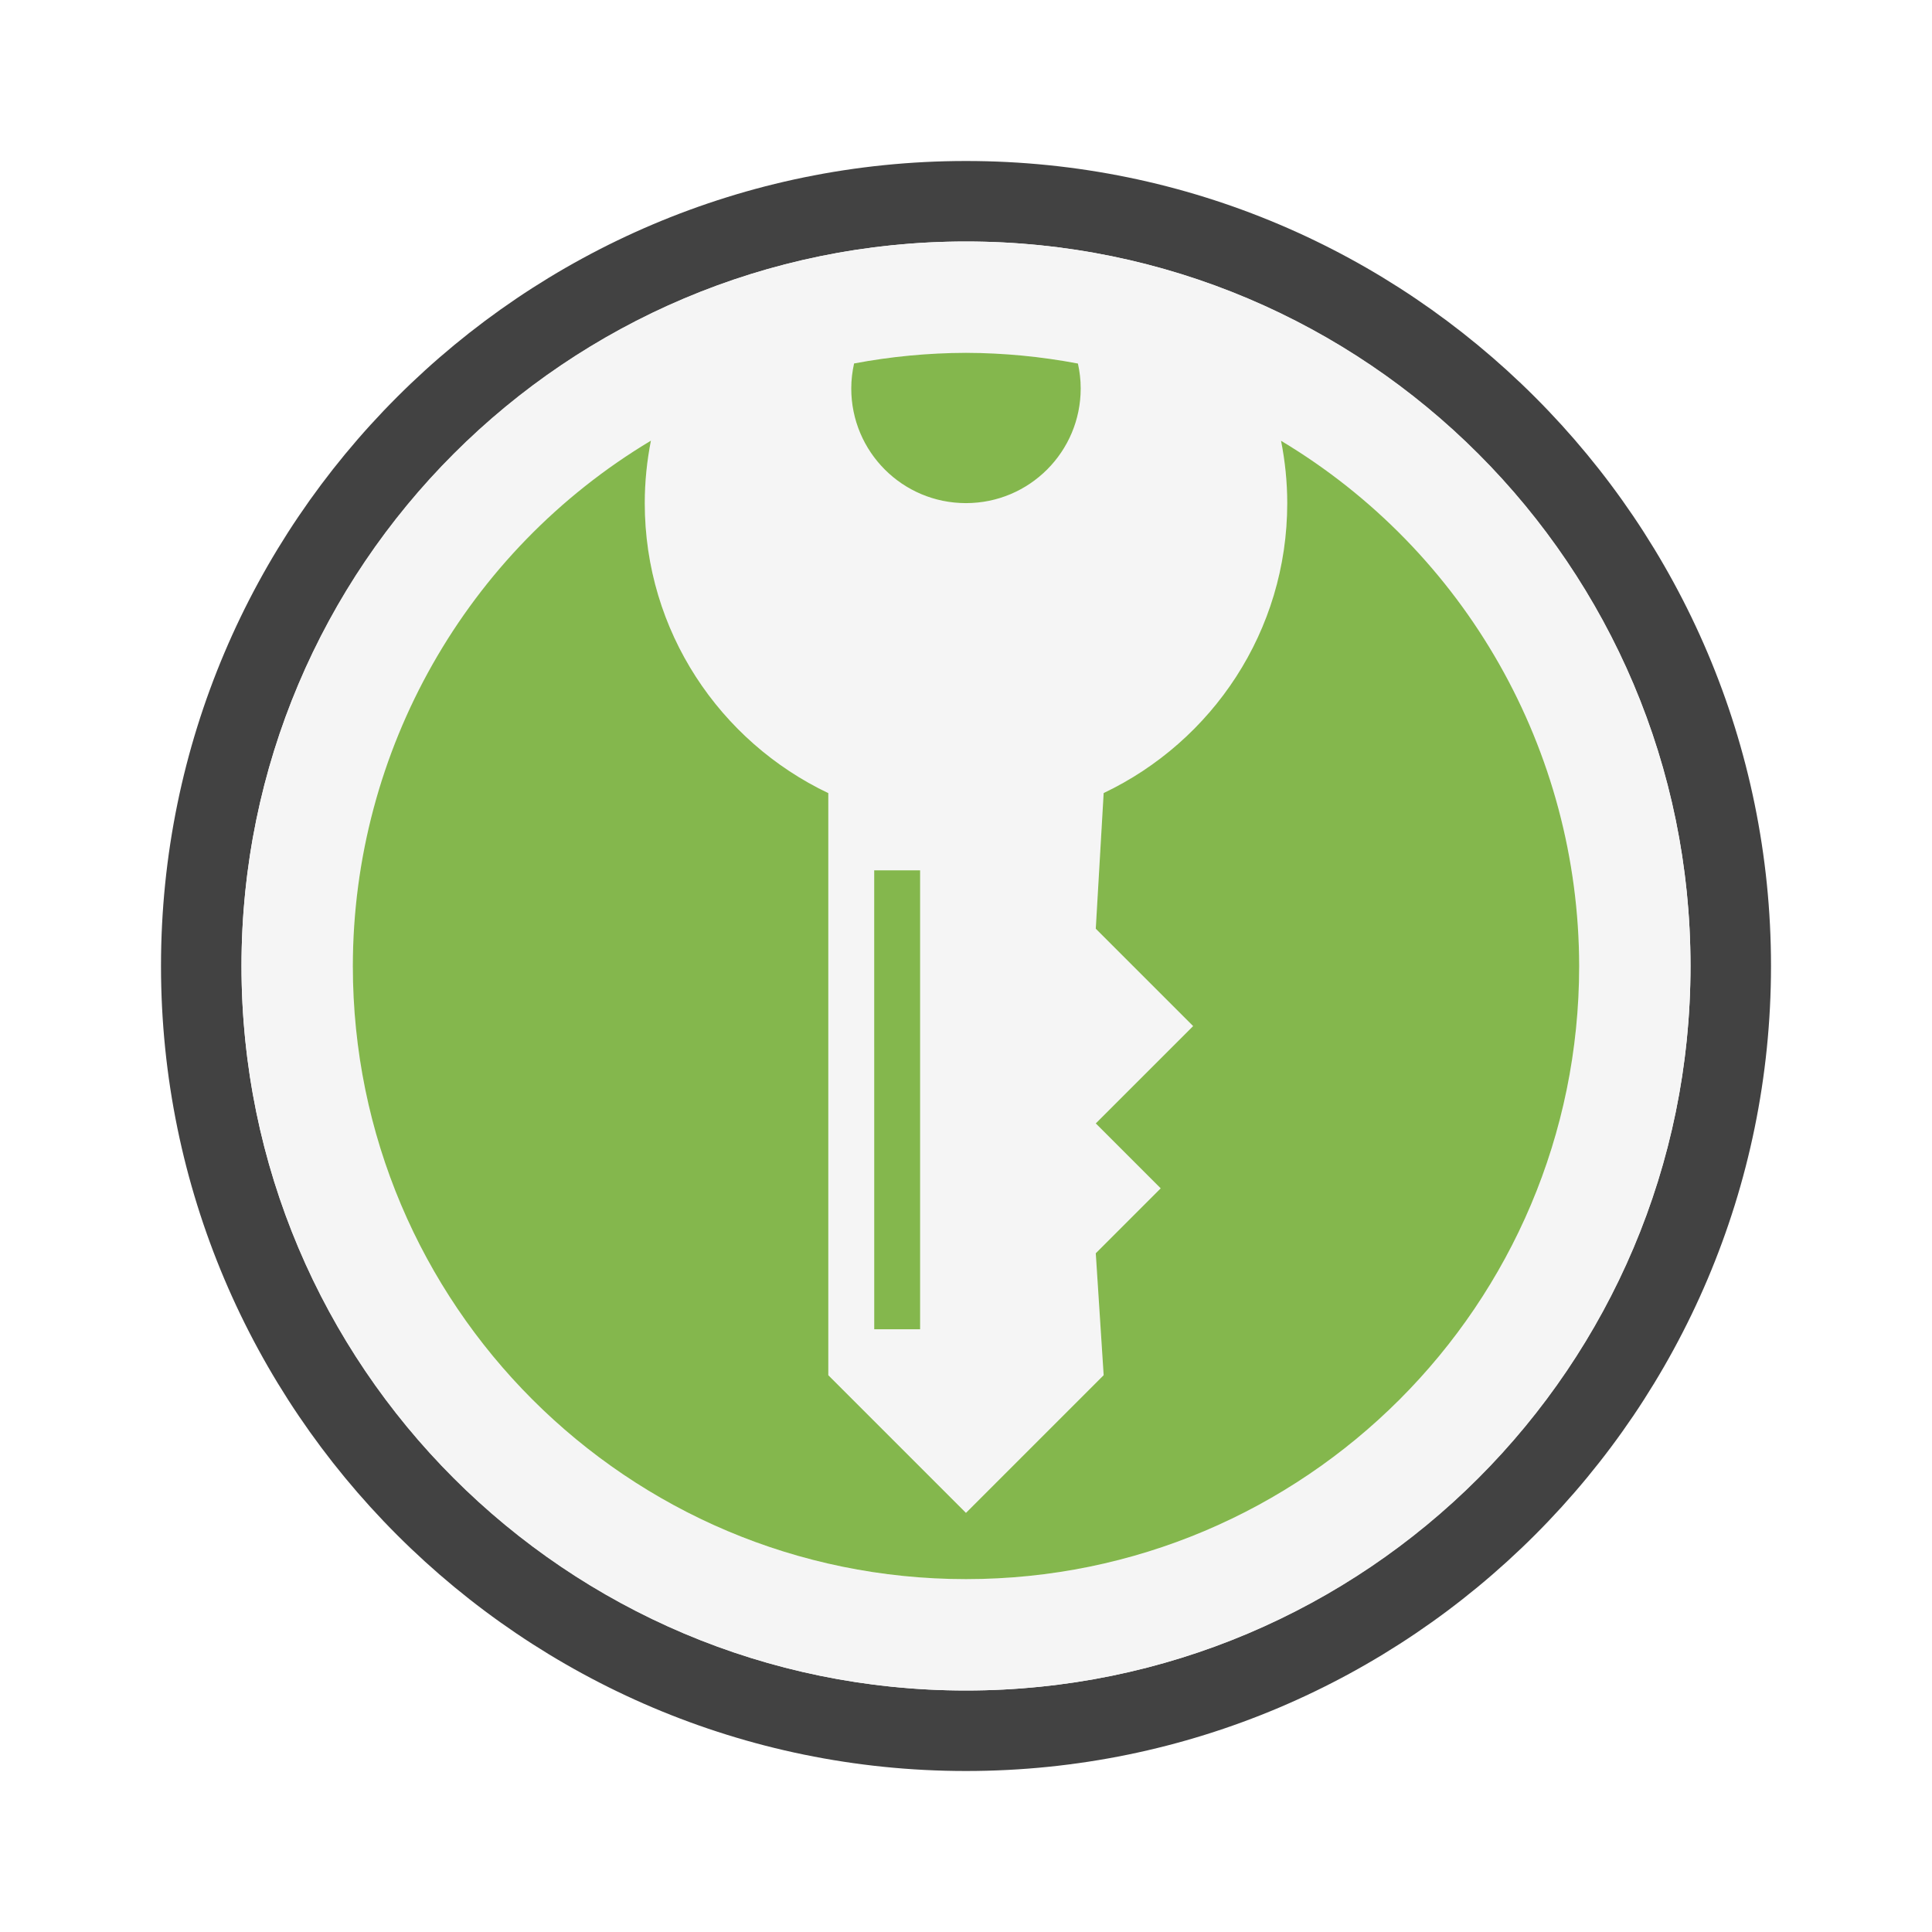
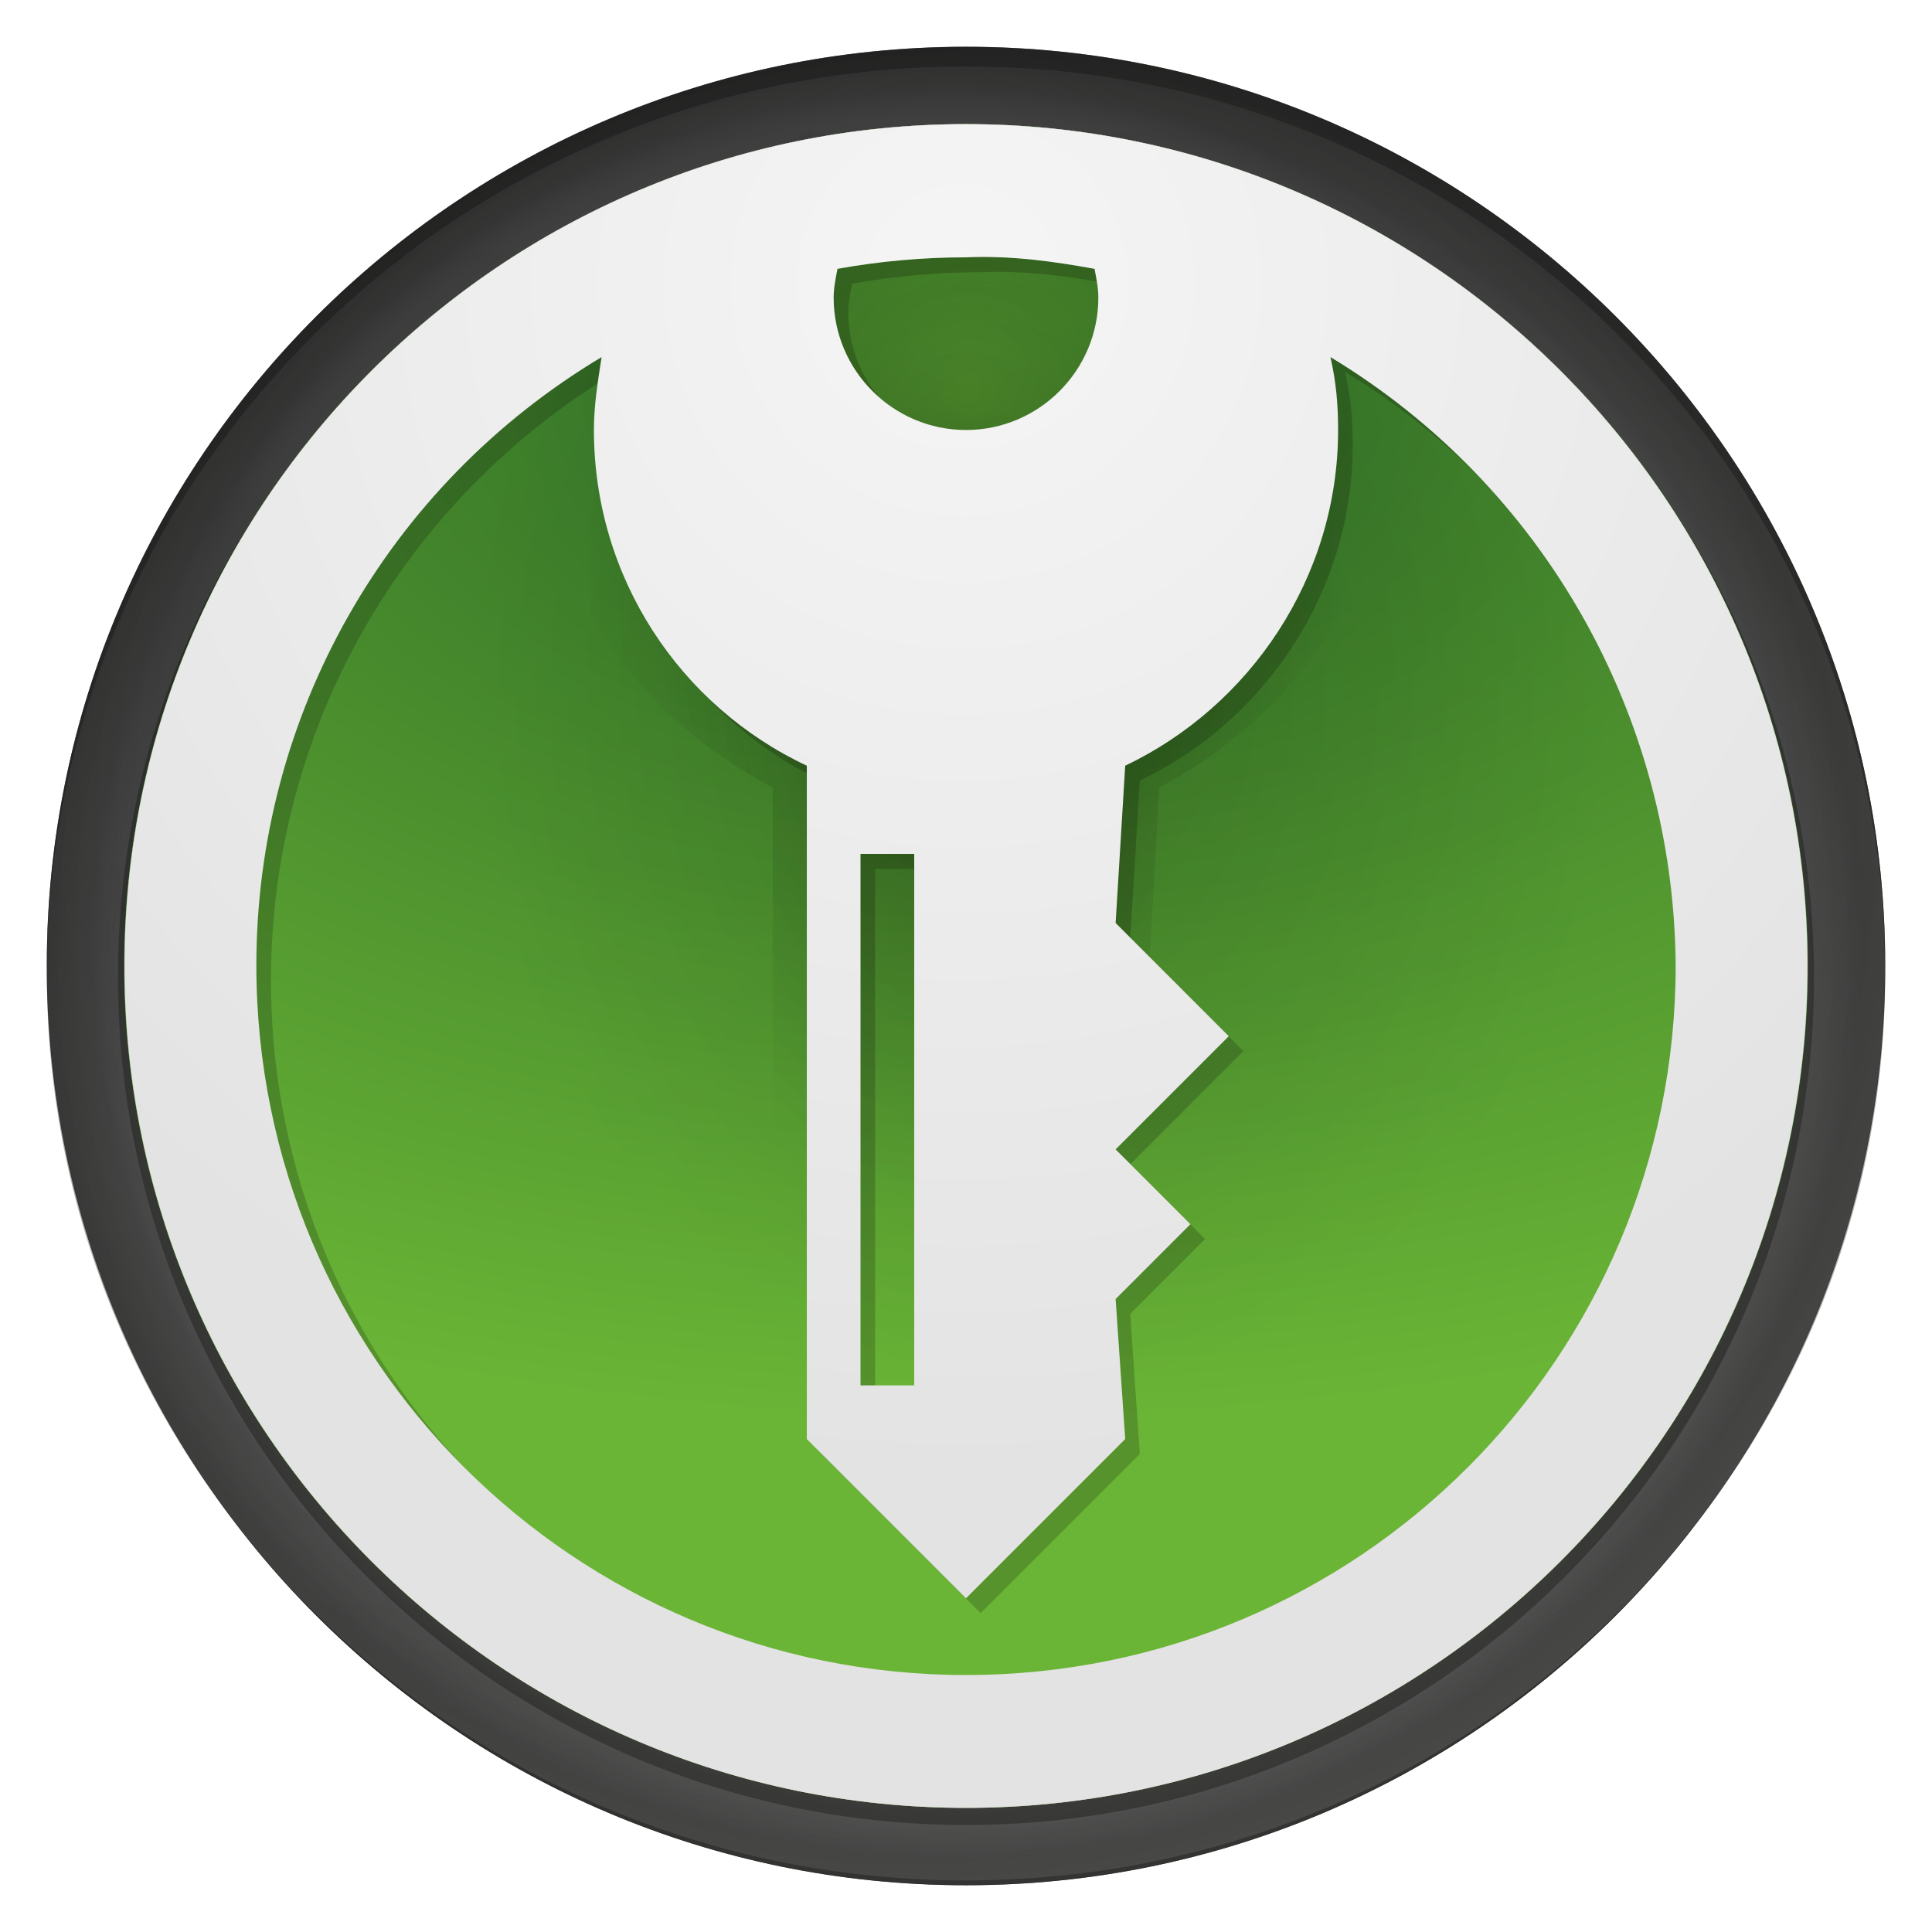
- <svg xmlns="http://www.w3.org/2000/svg" viewBox="0 0 48 48" width="48px" height="48px" clip-rule="evenodd">
-   <path fill="#424242" d="M24,44C12.972,44,4,35.028,4,24S12.972,4,24,4s20,8.972,20,20S35.028,44,24,44z M24,6 C14.075,6,6,14.075,6,24s8.075,18,18,18s18-8.075,18-18S33.925,6,24,6z" />
-   <circle cx="24" cy="24" r="17.074" fill="none" />
-   <path fill="#f5f5f5" fill-rule="evenodd" d="M24,6C14.059,6,6,14.059,6,24 c0,9.941,8.059,18,18,18c9.941,0,18-8.059,18-18C42,14.059,33.941,6,24,6z M24,8.766c0.933,0.003,1.864,0.093,2.781,0.266 c0.044,0.199,0.069,0.406,0.069,0.618c0,1.575-1.276,2.851-2.851,2.85c-1.575,0.001-2.85-1.274-2.85-2.849 c0-0.214,0.026-0.421,0.07-0.621C22.136,8.857,23.067,8.769,24,8.766z M16.172,10.95c-0.099,0.502-0.153,1.02-0.153,1.551 c0,3.181,1.866,5.921,4.56,7.204v14.461l3.42,3.42l3.421-3.421l-0.196-3.029l1.613-1.612l-1.613-1.612l2.42-2.418l-2.42-2.42 l0.196-3.37c2.694-1.282,4.561-4.022,4.561-7.203c0-0.53-0.055-1.047-0.154-1.549c4.588,2.748,7.4,7.7,7.407,13.048 c0,8.413-6.821,15.234-15.234,15.234c-8.413,0-15.234-6.821-15.234-15.234C8.772,18.651,11.584,13.698,16.172,10.95z M21.719,21.623 h1.141v11.402h-1.14L21.719,21.623L21.719,21.623L21.719,21.623z" clip-rule="evenodd" />
-   <path fill="#7cb342" d="M26.781,9.032 c0.044,0.199,0.069,0.406,0.069,0.618c0,1.575-1.277,2.851-2.851,2.85c-1.575,0.001-2.85-1.274-2.85-2.849 c0-0.214,0.026-0.421,0.07-0.621C22.136,8.857,23.067,8.769,24,8.766C24.933,8.769,25.864,8.858,26.781,9.032z M16.019,12.501 c0,3.182,1.866,5.921,4.56,7.204v14.462l3.42,3.42l3.421-3.421l-0.196-3.029l1.613-1.613l-1.613-1.613l2.419-2.418l-2.419-2.419 l0.196-3.371c2.695-1.282,4.561-4.021,4.561-7.203c0-0.53-0.055-1.048-0.154-1.549c4.588,2.748,7.399,7.7,7.407,13.048 c0,8.414-6.821,15.234-15.234,15.234c-8.414,0-15.234-6.821-15.234-15.234c0.006-5.349,2.817-10.302,7.406-13.051 C16.073,11.451,16.019,11.969,16.019,12.501z M21.719,21.623h1.141v11.402h-1.14L21.719,21.623L21.719,21.623L21.719,21.623z" opacity=".94" />
+ <svg xmlns="http://www.w3.org/2000/svg" viewBox="0 0 128 128">
+   <defs>
+     <linearGradient id="e" x1="64" y1="-3.314" x2="64" y2="118.486" gradientUnits="userSpaceOnUse">
+       <stop offset="0" stop-color="#414141" />
+       <stop offset=".196" stop-color="#3e3e3e" />
+       <stop offset="1" stop-color="#3a3a3a" />
+     </linearGradient>
+     <radialGradient id="g" cx="-237.642" cy="32.915" fx="-237.642" fy="32.915" r="207.234" gradientTransform="translate(144.2833 41.6546) scale(.3539)" gradientUnits="userSpaceOnUse">
+       <stop offset=".673" stop-color="#fcfcfc" stop-opacity="0" />
+       <stop offset="1" stop-color="#fcfcfc" />
+     </radialGradient>
+     <radialGradient id="i" cx="-229.296" cy="60.213" fx="-229.296" fy="60.213" r="172.389" gradientTransform="translate(144.2833 41.6546) scale(.3539)" gradientUnits="userSpaceOnUse">
+       <stop offset=".109" stop-color="#0f0f0d" stop-opacity="0" />
+       <stop offset=".886" stop-color="#414141" stop-opacity="0" />
+       <stop offset=".934" stop-color="#1e1e1d" stop-opacity=".684" />
+       <stop offset=".987" stop-color="#0f0f0d" />
+     </radialGradient>
+     <radialGradient id="n" cx="-223.551" cy="-43.152" fx="-223.551" fy="-43.152" r="334.836" gradientTransform="translate(144.2833 35.1949) scale(.3539 .2026)" gradientUnits="userSpaceOnUse">
+       <stop offset="0" stop-color="#2e6b26" />
+       <stop offset="1" stop-color="#6ab536" />
+     </radialGradient>
+     <radialGradient id="p" cx="-212.614" cy="12.058" fx="-212.614" fy="12.058" r="148.11" gradientTransform="translate(144.2833 40.66) scale(.3539 .4347)" gradientUnits="userSpaceOnUse">
+       <stop offset="0" stop-color="#000" />
+       <stop offset=".719" stop-color="#fff" />
+     </radialGradient>
+     <radialGradient id="r" cx="-226.056" cy="-44.918" fx="-226.056" fy="-44.918" r="65.392" gradientTransform="translate(144.2833 41.6546) scale(.3539)" gradientUnits="userSpaceOnUse">
+       <stop offset="0" stop-color="#6ab536" />
+       <stop offset="1" stop-color="#2e6b26" />
+     </radialGradient>
+     <radialGradient id="t" cx="-263.923" cy="-1.833" fx="-263.923" fy="-1.833" r="96.585" gradientTransform="translate(152.4899 40.1419) scale(.3356 .5572)" gradientUnits="userSpaceOnUse">
+       <stop offset="0" stop-color="#000" />
+       <stop offset=".784" stop-color="#4f4f4f" stop-opacity="0" />
+     </radialGradient>
+     <radialGradient id="w" cx="-227.449" cy="-64.573" fx="-227.449" fy="-64.573" r="223.51" gradientTransform="translate(144.2833 41.6546) scale(.3539)" gradientUnits="userSpaceOnUse">
+       <stop offset="0" stop-color="#f5f5f5" />
+       <stop offset="1" stop-color="#e3e3e3" />
+     </radialGradient>
+   </defs>
+   <g style="isolation:isolate;">
+     <g id="b">
+       <g id="c">
+         <rect width="128" height="128" style="fill:none;" />
+         <g id="d">
+           <path id="f" d="m64,124.9c-33.581,0-60.9-27.32-60.9-60.9S30.419,3.1,64,3.1s60.9,27.32,60.9,60.9-27.319,60.9-60.9,60.9Zm0-116.676c-30.741,0-55.752,25.021-55.752,55.776s25.01,55.776,55.752,55.776,55.751-25.021,55.751-55.776S94.741,8.224,64,8.224Z" style="fill:url(#e);" />
+           <path id="h" d="m64,3.124C30.433,3.124,3.124,30.433,3.124,64s27.309,60.876,60.876,60.876,60.876-27.309,60.876-60.876S97.567,3.124,64,3.124Z" style="fill:url(#g); mix-blend-mode:lighten; opacity:.32;" />
+           <path id="j" d="m64,124.9c-33.581,0-60.9-27.32-60.9-60.9S30.419,3.1,64,3.1s60.9,27.32,60.9,60.9-27.319,60.9-60.9,60.9Zm0-116.676c-30.741,0-55.752,25.021-55.752,55.776s25.01,55.776,55.752,55.776,55.751-25.021,55.751-55.776S94.741,8.224,64,8.224Z" style="fill:url(#i); opacity:.44;" />
+           <path id="k" d="m64,8.55c-30.978,0-56.181,25.203-56.181,56.181s25.203,56.181,56.181,56.181,56.181-25.203,56.181-56.181S94.978,8.55,64,8.55Z" style="fill:rgba(15,15,13,.35);" />
+           <path id="l" d="m64,124.9c-33.581,0-60.9-27.32-60.9-60.9S30.419,3.1,64,3.1s60.9,27.32,60.9,60.9-27.319,60.9-60.9,60.9Zm0-120.497C30.419,4.403,3.1,31.36,3.1,64.493s27.32,60.09,60.9,60.09,60.9-26.956,60.9-60.09S97.58,4.403,64,4.403Z" style="fill:#0f0f0d; opacity:.35;" />
+         </g>
+         <g id="m">
+           <path id="o" d="m64,8.224c-30.755,0-55.776,25.021-55.776,55.776s25.021,55.776,55.776,55.776,55.776-25.021,55.776-55.776S94.755,8.224,64,8.224Z" style="fill:url(#n);" />
+           <path id="q" d="m64,8.224c-30.755,0-55.776,25.021-55.776,55.776s25.021,55.776,55.776,55.776,55.776-25.021,55.776-55.776S94.755,8.224,64,8.224Z" style="fill:url(#p); mix-blend-mode:multiply; opacity:.13;" />
+           <path id="s" d="m64,12.861c-9.161,0-16.614,7.453-16.614,16.613s7.453,16.613,16.614,16.613,16.613-7.453,16.613-16.613-7.453-16.613-16.613-16.613Z" style="fill:url(#r); mix-blend-mode:lighten; opacity:.7;" />
+           <path id="u" d="m34.687,16.364c-.003.019-.005.038-.008.057-.072.014-.074-.004.008-.057Zm42.118,35.8l-.771,13.782,9.102,9.916-9.102,9.916,6.017,6.555-6.017,6.555.771,13.67h-25.61v-60.395c-10.182-5.21-17.125-16.471-17.125-29.413,0-2.166.303-4.167.609-6.33,1.105-.208,18.967-7.695,18.967-7.695-.148.809,20.855.809,20.707,0,0,0,17.258,7.426,18.989,7.79.438,2.126.587,4.101.587,6.235,0,12.942-7.097,24.203-17.125,29.413Zm16.508-35.8c.011.051.019.101.03.152.19.04.196-.004-.03-.152Z" style="fill:url(#t); mix-blend-mode:multiply; opacity:.3;" />
+           <path id="v" d="m34.116,100.432c-9.898-8.608-16.164-21.297-16.164-35.497,0-16.523,8.641-31.774,22.873-40.29-.254,1.652-.508,3.177-.508,4.83,0,9.787,5.718,18.302,14.105,22.242v44.611l10.547,10.549,10.547-10.549-.635-9.278,4.956-4.957-4.956-4.957,7.497-7.499-7.497-7.499.635-10.422c8.26-3.94,14.105-12.456,14.105-22.242,0-1.652-.127-3.177-.508-4.83,5.164,3.118,9.592,7.142,13.142,11.797-8.584-11.789-22.529-19.459-38.277-19.459-26.091,0-47.242,21.05-47.242,47.017,0,14.693,6.774,27.81,17.381,36.432Zm27.421-7.662h-3.558v-35.206h3.558v35.206Zm-5.083-73.971c2.796-.508,5.718-.763,8.514-.763,2.923-.127,5.718.254,8.514.763.127.635.254,1.271.254,1.906,0,4.83-3.939,8.77-8.768,8.77s-8.768-3.94-8.768-8.77c0-.635.127-1.271.254-1.906Z" style="fill:#0f0f0d; mix-blend-mode:multiply; opacity:.2;" />
+           <path id="x" d="m64,8.224c-30.741,0-55.751,25.021-55.751,55.776s25.01,55.776,55.751,55.776,55.751-25.021,55.751-55.776S94.741,8.224,64,8.224Zm-8.514,9.588c2.796-.508,5.718-.763,8.514-.763,2.923-.127,5.718.254,8.514.763.127.635.254,1.271.254,1.906,0,4.83-3.939,8.77-8.768,8.77s-8.768-3.94-8.768-8.77c0-.635.127-1.271.254-1.906Zm5.083,38.765v35.206h-3.558v-35.206h3.558Zm3.431,54.398c-25.922,0-47.016-20.971-47.016-47.026,0-16.523,8.641-31.774,22.873-40.29-.254,1.652-.508,3.177-.508,4.83,0,9.787,5.718,18.302,14.105,22.242v44.611l10.547,10.549,10.547-10.549-.635-9.278,4.956-4.957-4.956-4.957,7.497-7.499-7.497-7.499.635-10.422c8.26-3.94,14.105-12.456,14.105-22.242,0-1.652-.127-3.177-.508-4.83,14.105,8.516,22.746,23.767,22.873,40.29,0,25.928-20.967,47.026-47.016,47.026Z" style="fill:url(#w);" />
+         </g>
+       </g>
+     </g>
+   </g>
</svg>
